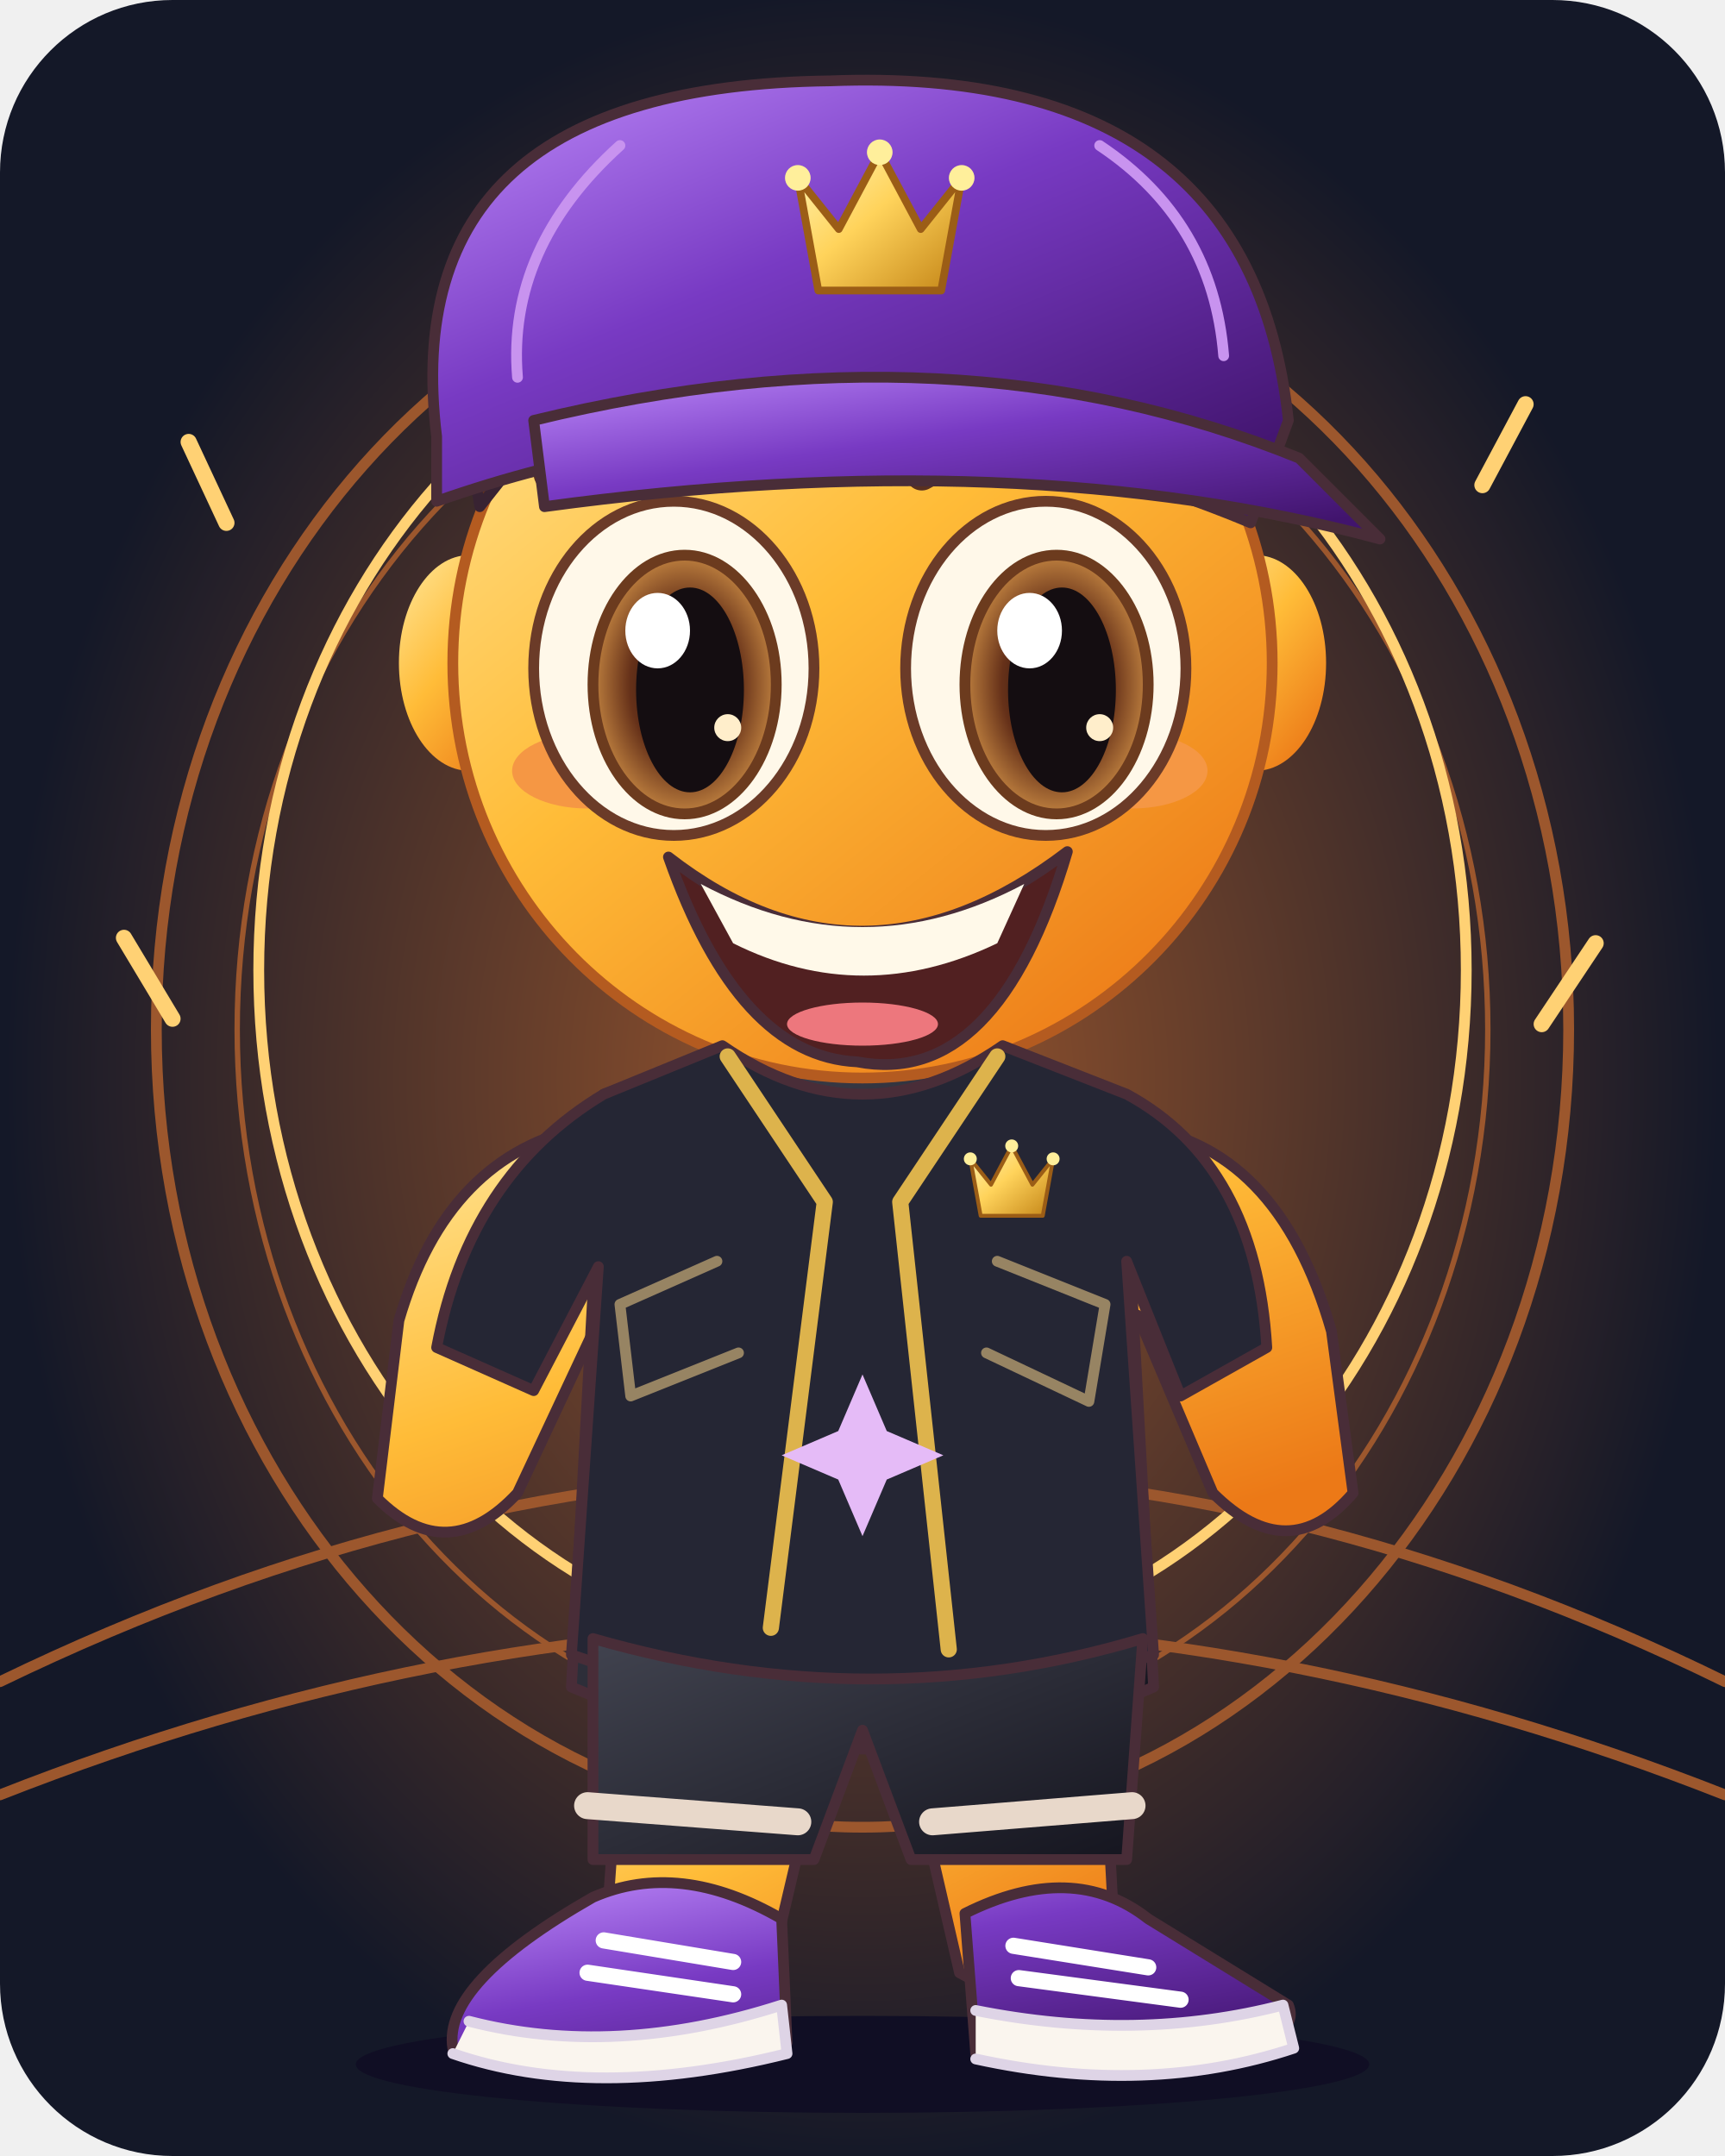
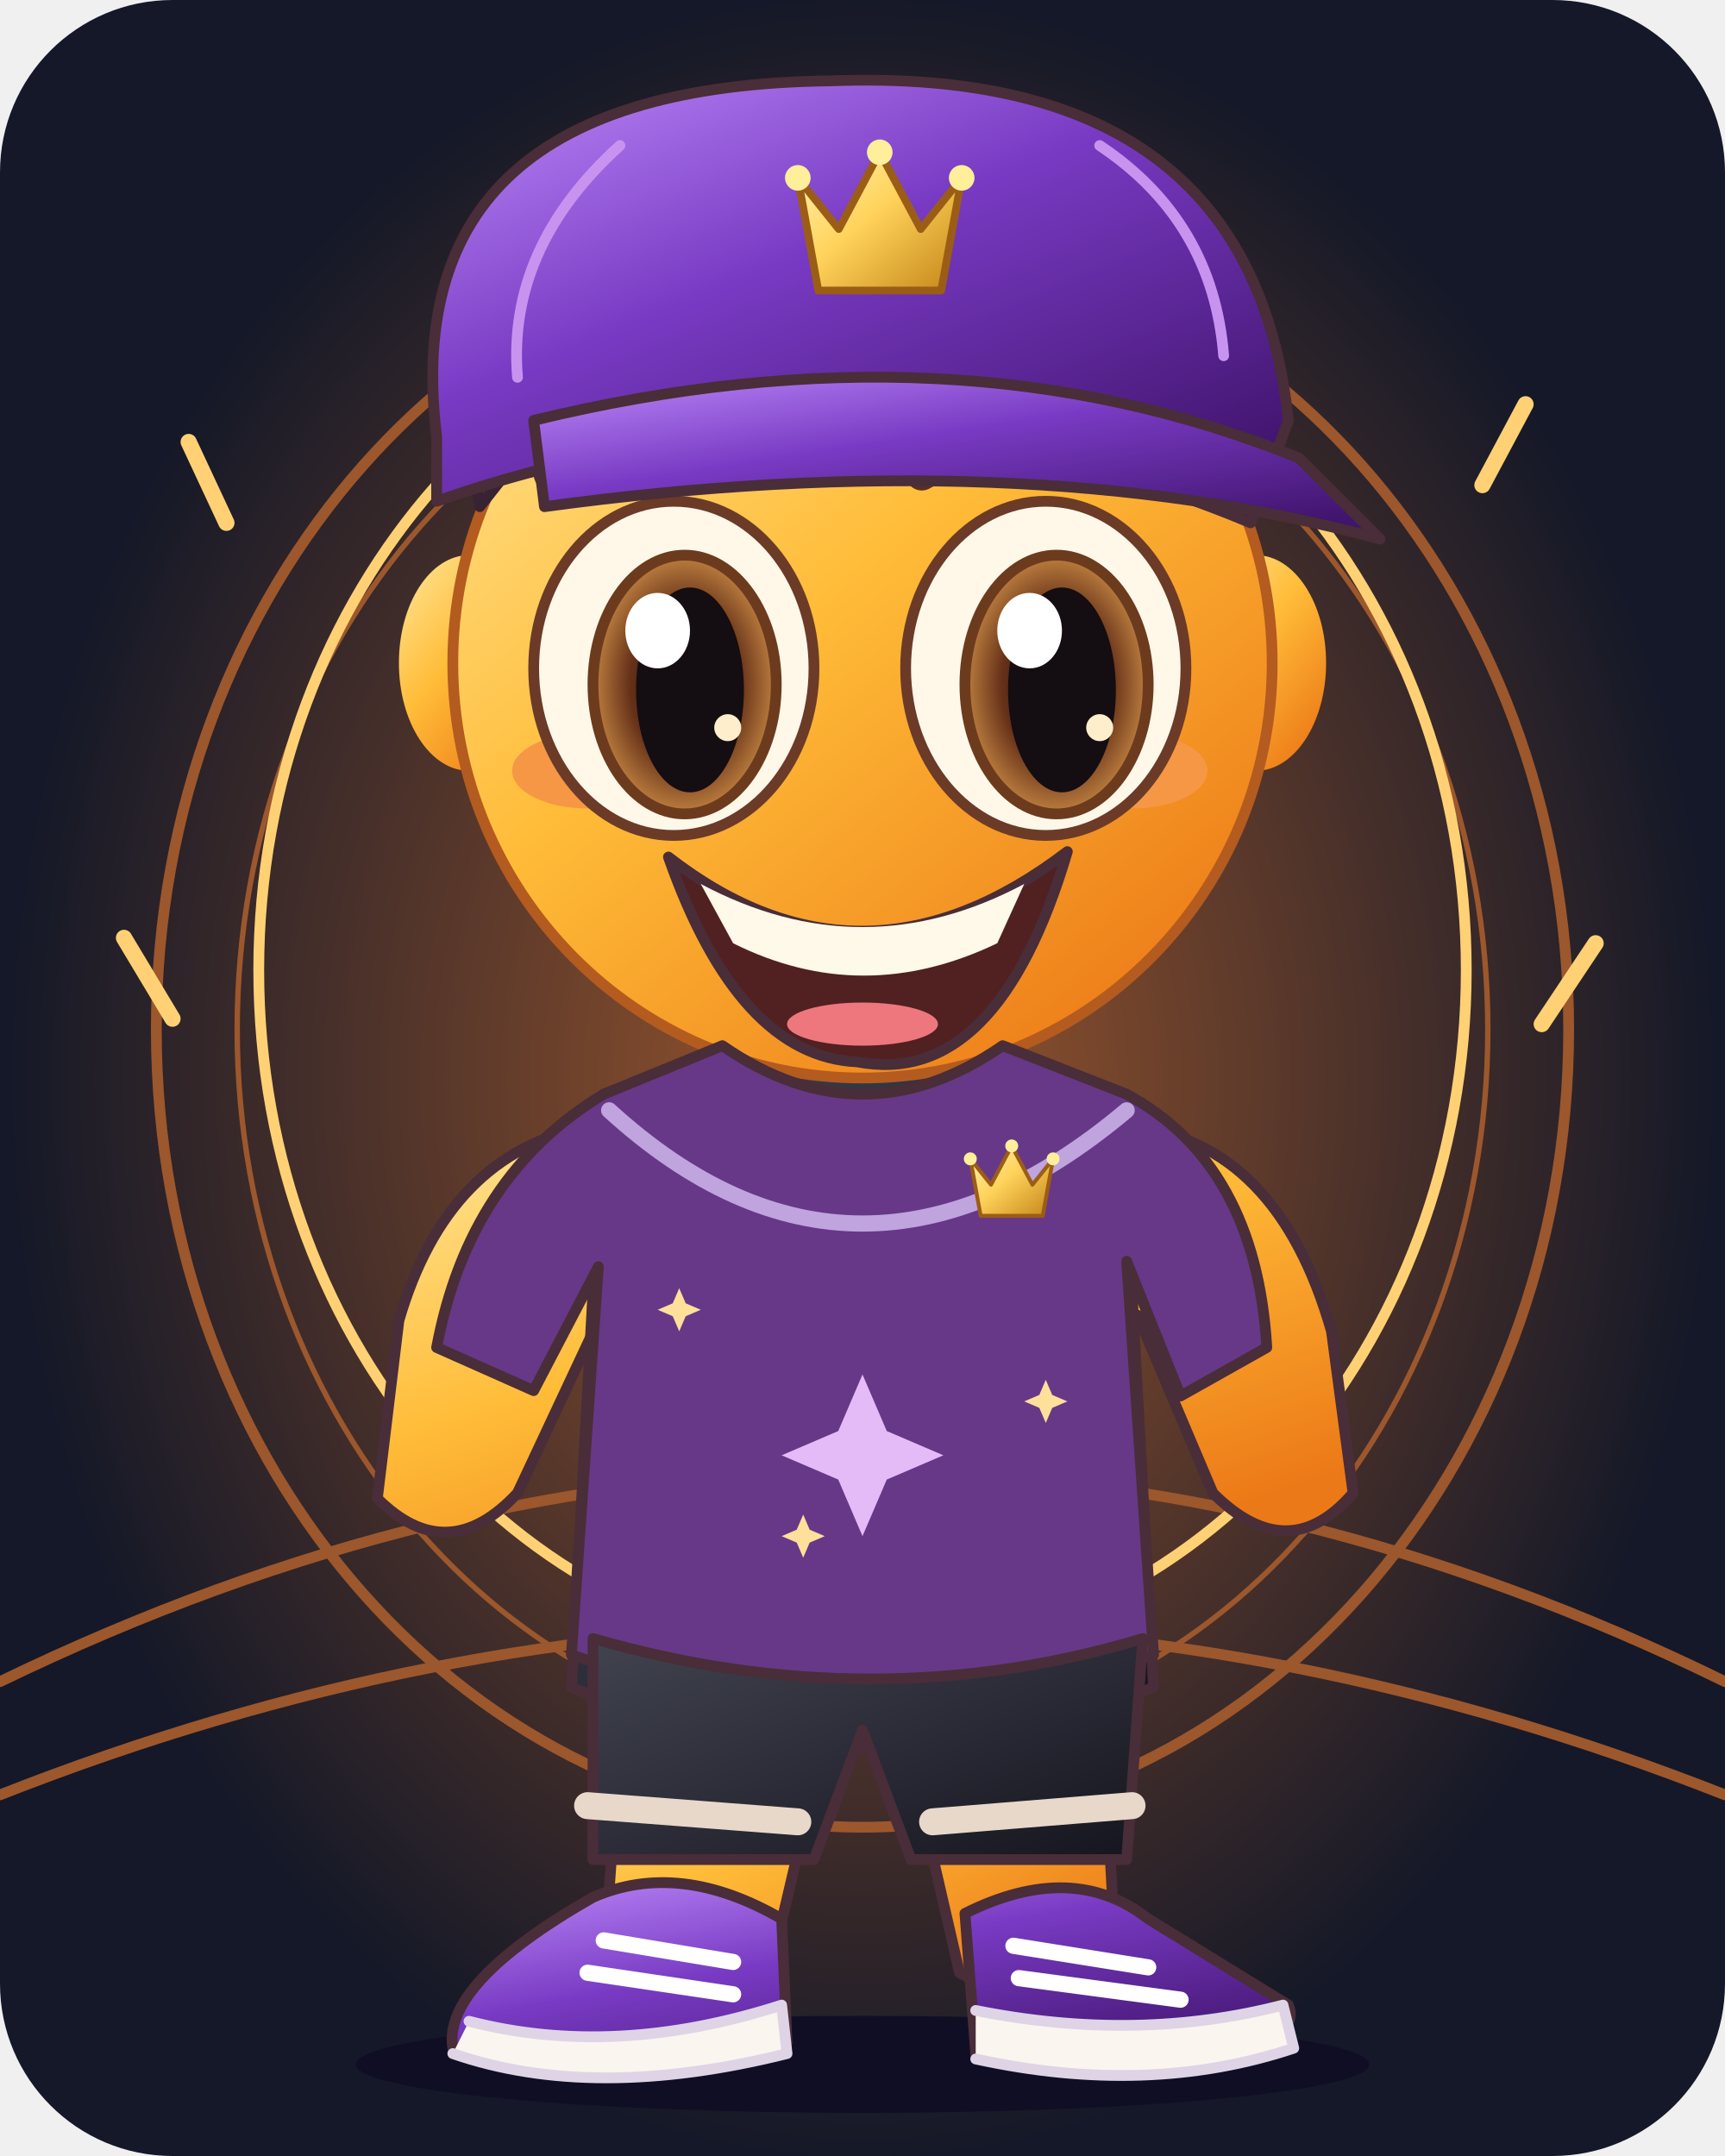
<svg xmlns="http://www.w3.org/2000/svg" width="320" height="400" viewBox="0 0 320 400">
  <defs>
    <linearGradient id="skin" x2=".8" y2="1">
      <stop stop-color="#ffe79a" />
      <stop offset=".48" stop-color="#ffbc38" />
      <stop offset="1" stop-color="#ec7917" />
    </linearGradient>
    <linearGradient id="purple" x2=".8" y2="1">
      <stop stop-color="#bd8afa" />
      <stop offset=".45" stop-color="#783ac3" />
      <stop offset="1" stop-color="#41146d" />
    </linearGradient>
    <linearGradient id="gold" x2="1" y2="1">
      <stop stop-color="#fff4b5" />
      <stop offset=".45" stop-color="#ffd35b" />
      <stop offset="1" stop-color="#c38416" />
    </linearGradient>
    <linearGradient id="dark" x2="1" y2="1">
      <stop stop-color="#41434f" />
      <stop offset="1" stop-color="#15151f" />
    </linearGradient>
    <radialGradient id="iris">
      <stop stop-color="#160d0c" />
      <stop offset=".6" stop-color="#663119" />
      <stop offset="1" stop-color="#be803f" />
    </radialGradient>
  </defs>
  <defs>
    <radialGradient id="bg">
      <stop stop-color="#9c572d" />
      <stop offset="1" stop-color="#141828" />
    </radialGradient>
  </defs>
  <rect x="0" y="0" width="320" height="400" rx="32" fill="url(#bg)" stroke="none" stroke-width="2" />
  <ellipse cx="160" cy="191" rx="131" ry="148" fill="none" stroke="#9c572d" stroke-width="2" />
  <ellipse cx="160" cy="191" rx="116" ry="132" fill="none" stroke="#9c572d" stroke-width="1" />
  <path d="M0 312 Q161 234 320 312 M0 333 Q160 270 320 333" fill="none" stroke="#9c572d" stroke-width="2" stroke-linecap="round" stroke-linejoin="round" />
  <ellipse cx="160" cy="180" rx="112" ry="127" fill="none" stroke="#ffd174" stroke-width="2" />
  <path d="M42 97 L35 82" fill="none" stroke="#ffd174" stroke-width="3" stroke-linecap="round" stroke-linejoin="round" />
  <path d="M275 90 L283 75" fill="none" stroke="#ffd174" stroke-width="3" stroke-linecap="round" stroke-linejoin="round" />
  <path d="M32 189 L23 174" fill="none" stroke="#ffd174" stroke-width="3" stroke-linecap="round" stroke-linejoin="round" />
  <path d="M286 190 L296 175" fill="none" stroke="#ffd174" stroke-width="3" stroke-linecap="round" stroke-linejoin="round" />
  <ellipse cx="160" cy="383" rx="94" ry="9" fill="#100e24" stroke="none" stroke-width="0" />
  <path d="M116 308 L112 365 Q127 375 143 365 L155 314 M166 314 L178 366 Q194 375 207 364 L204 308" fill="url(#skin)" stroke="#492d38" stroke-width="2" stroke-linecap="round" stroke-linejoin="round" />
  <path d="M110 352 Q126 345 145 356 L146 379 Q105 389 84 380 Q82 368 110 352 M179 355 Q199 345 213 356 L239 372 Q244 384 181 381 Z" fill="url(#purple)" stroke="#492d38" stroke-width="2" stroke-linecap="round" stroke-linejoin="round" />
  <path d="M87 375 Q114 382 145 372 L146 381 Q110 390 84 381 M181 373 Q211 379 238 372 L240 380 Q213 389 181 382" fill="#faf5ee" stroke="#ded4e6" stroke-width="2" stroke-linecap="round" stroke-linejoin="round" />
  <path d="M112 360 L136 364 M109 366 L136 370 M188 361 L213 365 M189 367 L219 371" fill="none" stroke="#fff" stroke-width="3" stroke-linecap="round" stroke-linejoin="round" />
  <path d="M109 209 Q83 214 74 245 L70 278 Q83 291 96 277 L111 245 M210 209 Q237 212 247 247 L251 277 Q239 291 225 277 L211 244" fill="url(#skin)" stroke="#492d38" stroke-width="2" stroke-linecap="round" stroke-linejoin="round" />
  <path d="M112 203 Q160 185 208 203 L214 313 Q161 336 106 313 Z" fill="url(#dark)" stroke="#492d38" stroke-width="2" stroke-linecap="round" stroke-linejoin="round" />
  <ellipse cx="87" cy="123" rx="13" ry="20" fill="url(#skin)" stroke="none" stroke-width="2" />
  <ellipse cx="233" cy="123" rx="13" ry="20" fill="url(#skin)" stroke="none" stroke-width="2" />
  <ellipse cx="160" cy="123" rx="76" ry="77" fill="url(#skin)" stroke="#b45b20" stroke-width="2" />
  <ellipse cx="128" cy="78" rx="28" ry="13" fill="#ffe7a2" stroke="none" stroke-width="2" />
  <ellipse cx="109" cy="143" rx="14" ry="7" fill="#f59744" stroke="none" stroke-width="2" />
  <ellipse cx="210" cy="143" rx="14" ry="7" fill="#f59744" stroke="none" stroke-width="2" />
-   <path d="M112 203 L134 194 Q160 212 186 194 L209 203 Q233 216 235 250 L219 259 L209 234 L214 307 Q160 326 106 307 L111 235 L99 258 L81 250 Q87 218 112 203 Z" fill="#252634" stroke="#492d38" stroke-width="2" stroke-linecap="round" stroke-linejoin="round" />
+   <path d="M112 203 L134 194 Q160 212 186 194 L209 203 Q233 216 235 250 L219 259 L209 234 L214 307 Q160 326 106 307 L111 235 L99 258 L81 250 Q87 218 112 203 Z" fill="#673887" stroke="#492d38" stroke-width="2" stroke-linecap="round" stroke-linejoin="round" />
  <path d="M110 304 Q162 319 212 304 L209 345 L169 345 L160 321 L151 345 L110 345 Z" fill="url(#dark)" stroke="#492d38" stroke-width="2" stroke-linecap="round" stroke-linejoin="round" />
  <path d="M109 335 L148 338 M173 338 L210 335" fill="none" stroke="#e8d8ca" stroke-width="5" stroke-linecap="round" stroke-linejoin="round" />
-   <path d="M135 196 L153 223 L143 302 M185 196 L167 223 L176 306" fill="none" stroke="#ddb34c" stroke-width="3" stroke-linecap="round" stroke-linejoin="round" />
-   <path d="M133 234 L115 242 L117 259 L137 251 M185 234 L205 242 L202 260 L183 251" fill="none" stroke="#978463" stroke-width="2" stroke-linecap="round" stroke-linejoin="round" />
+   <path d="M113 206 Q159 248 209 206" fill="none" stroke="#bfa4de" stroke-width="3" stroke-linecap="round" stroke-linejoin="round" />
+   <g transform="translate(126 243) scale(0.4)">
+     <path d="M0 -10 L3 -3 L10 0 L3 3 L0 10 L-3 3 L-10 0 L-3 -3 Z" fill="#ffe09b" stroke="none" stroke-width="2" stroke-linecap="round" stroke-linejoin="round" />
+   </g>
+   <g transform="translate(194 260) scale(0.4)">
+     <path d="M0 -10 L3 -3 L10 0 L3 3 L0 10 L-3 3 L-10 0 L-3 -3 Z" fill="#ffe09b" stroke="none" stroke-width="2" stroke-linecap="round" stroke-linejoin="round" />
+   </g>
+   <g transform="translate(149 285) scale(0.4)">
+     <path d="M0 -10 L3 -3 L10 0 L3 3 L0 10 L-3 3 L-10 0 L-3 -3 Z" fill="#ffe09b" stroke="none" stroke-width="2" stroke-linecap="round" stroke-linejoin="round" />
+   </g>
+   <g transform="translate(187 222) scale(0.4)">
+     <path d="M0 -10 L3 -3 L10 0 L3 3 L0 10 L-3 3 L-10 0 L-3 -3 Z" fill="#ffe09b" stroke="none" stroke-width="2" stroke-linecap="round" stroke-linejoin="round" />
+   </g>
  <g transform="translate(180 215) scale(0.48)">
    <path d="M0 0 L8 10 L16 -5 L24 10 L32 0 L28 22 L4 22 Z" fill="url(#gold)" stroke="#9b5d16" stroke-width="1.5" stroke-linecap="round" stroke-linejoin="round" />
    <ellipse cx="0" cy="0" rx="2.5" ry="2.5" fill="#ffef9b" stroke="none" stroke-width="2" />
    <ellipse cx="16" cy="-5" rx="2.5" ry="2.5" fill="#ffef9b" stroke="none" stroke-width="2" />
    <ellipse cx="32" cy="0" rx="2.5" ry="2.5" fill="#ffef9b" stroke="none" stroke-width="2" />
  </g>
  <g transform="translate(160 270) scale(1.5)">
    <path d="M0 -10 L3 -3 L10 0 L3 3 L0 10 L-3 3 L-10 0 L-3 -3 Z" fill="#e5bbf7" stroke="none" stroke-width="2" stroke-linecap="round" stroke-linejoin="round" />
  </g>
  <path d="M89 94 Q80 44 119 38 L129 27 L146 38 L164 24 L178 38 L201 29 Q238 44 232 95 L208 70 Q182 91 154 65 Q122 90 108 70 Z" fill="#5c3021" stroke="#382332" stroke-width="2" stroke-linecap="round" stroke-linejoin="round" />
  <path d="M120 53 L136 43 M155 48 L168 37" fill="none" stroke="#bc7851" stroke-width="3" stroke-linecap="round" stroke-linejoin="round" />
  <path d="M124 159 Q160 187 198 158 Q185 202 159 197 Q137 196 124 159" fill="#512021" stroke="#492d38" stroke-width="2" stroke-linecap="round" stroke-linejoin="round" />
  <path d="M130 164 Q160 180 190 164 L185 175 Q160 187 136 175" fill="#fff9e9" stroke="none" stroke-width="2" stroke-linecap="round" stroke-linejoin="round" />
  <ellipse cx="160" cy="190" rx="14" ry="4" fill="#ed777d" stroke="none" stroke-width="2" />
  <ellipse cx="125" cy="124" rx="26" ry="31" fill="#fff8e9" stroke="#6b3b28" stroke-width="2" />
  <ellipse cx="127" cy="127" rx="17" ry="24" fill="url(#iris)" stroke="#6c3b1e" stroke-width="2" />
  <ellipse cx="128" cy="128" rx="10" ry="19" fill="#140d11" stroke="none" stroke-width="2" />
  <ellipse cx="122" cy="117" rx="6" ry="7" fill="#fff" stroke="none" stroke-width="2" />
  <ellipse cx="135" cy="135" rx="2.5" ry="2.5" fill="#ffeecb" stroke="none" stroke-width="2" />
  <path d="M102 88 Q125 75 145 87" fill="none" stroke="#583021" stroke-width="6" stroke-linecap="round" stroke-linejoin="round" />
  <ellipse cx="194" cy="124" rx="26" ry="31" fill="#fff8e9" stroke="#6b3b28" stroke-width="2" />
  <ellipse cx="196" cy="127" rx="17" ry="24" fill="url(#iris)" stroke="#6c3b1e" stroke-width="2" />
  <ellipse cx="197" cy="128" rx="10" ry="19" fill="#140d11" stroke="none" stroke-width="2" />
  <ellipse cx="191" cy="117" rx="6" ry="7" fill="#fff" stroke="none" stroke-width="2" />
  <ellipse cx="204" cy="135" rx="2.5" ry="2.5" fill="#ffeecb" stroke="none" stroke-width="2" />
  <path d="M171 88 Q194 75 214 87" fill="none" stroke="#583021" stroke-width="6" stroke-linecap="round" stroke-linejoin="round" />
  <path d="M81 81 Q73 16 154 15 Q232 12 239 78 L232 97 Q158 66 81 93 Z" fill="url(#purple)" stroke="#492d38" stroke-width="2" stroke-linecap="round" stroke-linejoin="round" />
  <path d="M99 78 Q177 59 241 85 L256 100 Q189 82 101 94 Z" fill="url(#purple)" stroke="#492d38" stroke-width="2" stroke-linecap="round" stroke-linejoin="round" />
  <g transform="translate(148 33) scale(0.95)">
    <path d="M0 0 L8 10 L16 -5 L24 10 L32 0 L28 22 L4 22 Z" fill="url(#gold)" stroke="#9b5d16" stroke-width="1.5" stroke-linecap="round" stroke-linejoin="round" />
    <ellipse cx="0" cy="0" rx="2.5" ry="2.5" fill="#ffef9b" stroke="none" stroke-width="2" />
    <ellipse cx="16" cy="-5" rx="2.5" ry="2.5" fill="#ffef9b" stroke="none" stroke-width="2" />
    <ellipse cx="32" cy="0" rx="2.5" ry="2.5" fill="#ffef9b" stroke="none" stroke-width="2" />
  </g>
  <path d="M115 27 Q94 46 96 70 M204 27 Q225 41 227 66" fill="none" stroke="#c893ef" stroke-width="2" stroke-linecap="round" stroke-linejoin="round" />
</svg>
